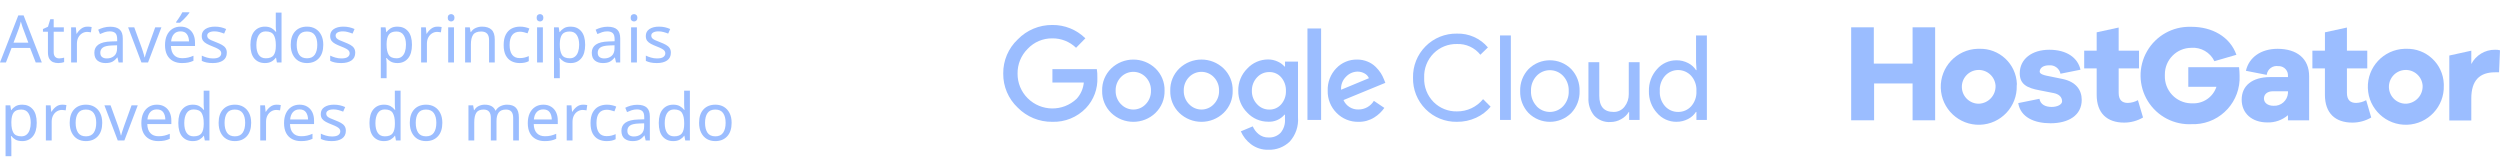
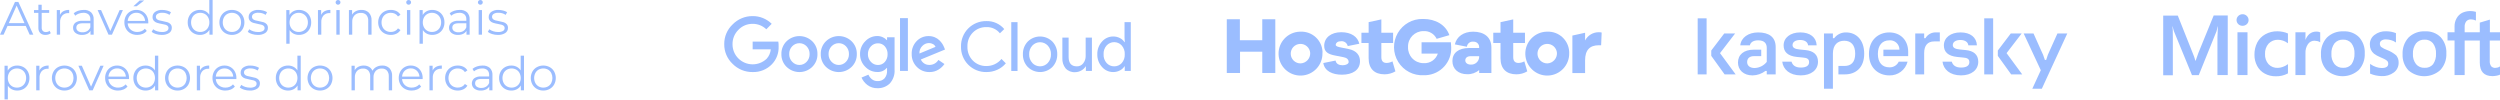
- <svg xmlns="http://www.w3.org/2000/svg" width="800.846" height="50" viewBox="0 0 800.846 50">
-   <g id="provedores" transform="translate(-50 -946)">
-     <g id="hostgator" transform="translate(643 954.589)">
-       <g id="Grupo_8" data-name="Grupo 8" transform="translate(0 -0.004)">
-         <path id="Caminho_23" data-name="Caminho 23" d="M37.179,19.882c.317,1.9,2.026,2.607,3.91,2.607s3.311-.793,3.347-1.761c0-1.48-1.074-2.36-2.695-2.677l-4.474-.881c-4.069-.74-6.394-1.938-6.394-5.46,0-4.562,3.893-7.539,9.459-7.539s9.124,2.536,10,6.394L43.925,11.85a3.417,3.417,0,0,0-3.646-2.695c-1.885,0-2.818.81-2.994,1.761-.123.616.176,1.127,2.167,1.568,1.286.282,5.179,1.057,5.179,1.057,4.157.881,6.094,3.417,6.094,6.693,0,4.932-4.21,7.486-10,7.486-5.161,0-9.6-1.9-10.339-6.464Z" transform="translate(23.132 3.181)" fill="#9bbdff" />
+ <svg xmlns="http://www.w3.org/2000/svg" width="1123.231" height="44.656" viewBox="0 0 1123.231 44.656">
+   <g id="provedores" transform="translate(-50.042 -950.418)">
+     <g id="hostgator" transform="translate(601.227 958.937)">
+       <g id="Grupo_8" data-name="Grupo 8" transform="translate(0 0)">
+         <path id="Caminho_23" data-name="Caminho 23" d="M35.89,16.9c.257,1.542,1.642,2.113,3.169,2.113s2.684-.642,2.712-1.427c0-1.2-.871-1.913-2.184-2.17L35.961,14.7c-3.3-.6-5.181-1.57-5.181-4.425,0-3.7,3.155-6.109,7.665-6.109s7.394,2.055,8.108,5.181l-5.2,1.042A2.769,2.769,0,0,0,38.4,8.21c-1.527,0-2.284.657-2.427,1.427-.1.5.143.914,1.756,1.27,1.042.228,4.2.856,4.2.856,3.369.714,4.939,2.769,4.939,5.424,0,4-3.411,6.066-8.108,6.066-4.182,0-7.779-1.542-8.379-5.239Z" transform="translate(12.985 1.787)" fill="#9bbdff" />
        <g id="Grupo_29443" data-name="Grupo 29443">
-           <path id="Caminho_36179" data-name="Caminho 36179" d="M84.192,12.931a23.127,23.127,0,0,1,.176,2.713A14.866,14.866,0,0,1,70.277,31.18h-1.11A15.606,15.606,0,1,1,68.656,0h.3c6.552,0,12.33,3.118,14.391,8.966L76.3,11.011a7.574,7.574,0,0,0-7.4-4.28,8.508,8.508,0,0,0-8.472,8.543c0,.106,0,.211,0,.335a8.6,8.6,0,0,0,8.3,8.9h.423a7.75,7.75,0,0,0,7.8-5.284H67.934V12.931Z" transform="translate(40.058 0.004)" fill="#9bbdff" />
-           <g id="Grupo_7" data-name="Grupo 7" transform="translate(0 0.165)">
+           <path id="Caminho_36179" data-name="Caminho 36179" d="M78.2,10.479a18.742,18.742,0,0,1,.143,2.2,12.047,12.047,0,0,1-11.419,12.59h-.9A12.647,12.647,0,1,1,65.614,0h.243c5.31,0,9.992,2.527,11.662,7.266l-5.71,1.656a6.138,6.138,0,0,0-6-3.469,6.894,6.894,0,0,0-6.866,6.923c0,.086,0,.171,0,.271a6.966,6.966,0,0,0,6.723,7.208h.343a6.281,6.281,0,0,0,6.323-4.282H65.028v-5.1Z" transform="translate(22.486 0.004)" fill="#9bbdff" />
+           <g id="Grupo_7" data-name="Grupo 7" transform="translate(0 0.134)">
            <g id="Grupo_6" data-name="Grupo 6">
              <g id="Grupo_5" data-name="Grupo 5">
-                 <path id="Caminho_36180" data-name="Caminho 36180" d="M26.9,29.875H19.675v-11.8H7.345v11.8H0V.09H7.257V11.715H19.675V.09H26.9Z" transform="translate(0 -0.09)" fill="#9bbdff" />
-                 <path id="Caminho_36181" data-name="Caminho 36181" d="M40.63,15.787A12.171,12.171,0,1,1,28.106,4h.476a11.7,11.7,0,0,1,12.1,11.255Zm-6.781,0a5.408,5.408,0,1,0-5.284,5.8,5.566,5.566,0,0,0,5.284-5.742h0Z" transform="translate(12.406 2.884)" fill="#9bbdff" />
-                 <path id="Caminho_36182" data-name="Caminho 36182" d="M61.227,28.947a11.925,11.925,0,0,1-6.042,1.638c-5.5,0-8.807-3.03-8.807-8.913V13.217h-4V7.546h4V1.662L53.424.13V7.546h6.517v5.672H53.424v7.821c0,2.307,1.092,3.241,2.942,3.241a7.046,7.046,0,0,0,3.223-.881Z" transform="translate(32.268 -0.06)" fill="#9bbdff" />
-                 <path id="Caminho_36183" data-name="Caminho 36183" d="M92.632,12.807V26.9H85.851V25.26a9.723,9.723,0,0,1-6.605,2.325c-4.932,0-8.226-2.906-8.226-7.31s3.294-7.222,9.195-7.222h5.637v-.388a2.959,2.959,0,0,0-2.8-3.118h-.317a3.206,3.206,0,0,0-3.681,2.695.229.229,0,0,0,0,.106l-6.676-1.3C73.345,6.73,77.22,4,82.5,4,88.7,4,92.632,7.1,92.632,12.807Zm-6.781,5.284V17.6H81.007c-1.761,0-2.853.951-2.853,2.325s1.233,2.325,3.065,2.325a4.386,4.386,0,0,0,4.632-4.069Z" transform="translate(54.075 2.887)" fill="#9bbdff" />
-                 <path id="Caminho_36184" data-name="Caminho 36184" d="M102.727,28.947A11.854,11.854,0,0,1,96.7,30.585c-5.513,0-8.807-3.03-8.807-8.913V13.217H83.88V7.546H87.9V1.662L94.942.13V7.546h6.517v5.672H94.942v7.821c0,2.307,1.092,3.241,2.942,3.241a7.046,7.046,0,0,0,3.223-.881Z" transform="translate(63.867 -0.06)" fill="#9bbdff" />
-                 <path id="Caminho_36185" data-name="Caminho 36185" d="M118.3,15.787A12.171,12.171,0,1,1,105.706,4h.493a11.7,11.7,0,0,1,12.1,11.255Zm-6.781,0a5.408,5.408,0,1,0-5.284,5.8,5.566,5.566,0,0,0,5.284-5.76h0Z" transform="translate(71.544 2.884)" fill="#9bbdff" />
-                 <path id="Caminho_36186" data-name="Caminho 36186" d="M125.02,4.348l-.3,7.046h-1.286c-4.932,0-7.609,2.589-7.609,8.384v7.046H108.78V6.021l7.046-1.55v4.28a8.472,8.472,0,0,1,7.609-4.58,5.284,5.284,0,0,1,1.585.176Z" transform="translate(82.826 3.015)" fill="#9bbdff" />
+                 <path id="Caminho_36180" data-name="Caminho 36180" d="M21.8,24.227H15.944V14.664H5.952v9.564H0V.09H5.881V9.511H15.944V.09H21.8Z" transform="translate(0 -0.09)" fill="#9bbdff" />
+                 <path id="Caminho_36181" data-name="Caminho 36181" d="M36.015,13.551A9.863,9.863,0,1,1,25.866,4h.385a9.478,9.478,0,0,1,9.806,9.121Zm-5.5,0a4.382,4.382,0,1,0-4.282,4.7,4.511,4.511,0,0,0,4.282-4.653h0Z" transform="translate(6.964 1.579)" fill="#9bbdff" />
+                 <path id="Caminho_36182" data-name="Caminho 36182" d="M57.653,23.482a9.664,9.664,0,0,1-4.9,1.327c-4.454,0-7.137-2.455-7.137-7.223V10.736H42.38v-4.6h3.24V1.372L51.33.13V6.139h5.281v4.6H51.33v6.338c0,1.87.885,2.626,2.384,2.626a5.71,5.71,0,0,0,2.612-.714Z" transform="translate(18.113 -0.073)" fill="#9bbdff" />
+                 <path id="Caminho_36183" data-name="Caminho 36183" d="M88.534,11.137V22.556h-5.5V21.229a7.879,7.879,0,0,1-5.353,1.884c-4,0-6.666-2.355-6.666-5.924s2.669-5.852,7.451-5.852h4.568v-.314A2.4,2.4,0,0,0,80.769,8.5h-.257a2.6,2.6,0,0,0-2.983,2.184.185.185,0,0,0,0,.086L72.119,9.71C72.9,6.212,76.044,4,80.327,4,85.351,4,88.534,6.512,88.534,11.137Zm-5.5,4.282v-.4H79.113c-1.427,0-2.312.771-2.312,1.884s1,1.884,2.484,1.884a3.554,3.554,0,0,0,3.754-3.3Z" transform="translate(30.354 1.581)" fill="#9bbdff" />
+                 <path id="Caminho_36184" data-name="Caminho 36184" d="M99.153,23.482a9.606,9.606,0,0,1-4.882,1.327c-4.468,0-7.137-2.455-7.137-7.223V10.736H83.88v-4.6h3.254V1.372L92.844.13V6.139h5.281v4.6H92.844v6.338c0,1.87.885,2.626,2.384,2.626a5.71,5.71,0,0,0,2.612-.714Z" transform="translate(35.851 -0.073)" fill="#9bbdff" />
+                 <path id="Caminho_36185" data-name="Caminho 36185" d="M113.685,13.551A9.863,9.863,0,1,1,103.479,4h.4a9.478,9.478,0,0,1,9.806,9.121Zm-5.5,0a4.382,4.382,0,1,0-4.282,4.7,4.511,4.511,0,0,0,4.282-4.668h0Z" transform="translate(40.16 1.579)" fill="#9bbdff" />
+                 <path id="Caminho_36186" data-name="Caminho 36186" d="M121.941,4.314l-.243,5.71h-1.042c-4,0-6.166,2.1-6.166,6.794v5.71h-5.71V5.67l5.71-1.256V7.882a6.866,6.866,0,0,1,6.166-3.711,4.282,4.282,0,0,1,1.285.143Z" transform="translate(46.493 1.653)" fill="#9bbdff" />
              </g>
            </g>
          </g>
        </g>
      </g>
    </g>
-     <g id="cloud-logo" transform="translate(327.955 950.001)">
-       <path id="Caminho_28" data-name="Caminho 28" d="M59.123,35.021a15.267,15.267,0,0,1-11.061-4.542A14.748,14.748,0,0,1,43.42,19.552,14.764,14.764,0,0,1,48.063,8.626,15.267,15.267,0,0,1,59.123,4,14.815,14.815,0,0,1,69.731,8.274l-2.983,3.033a10.742,10.742,0,0,0-7.625-3.017,10.625,10.625,0,0,0-7.877,3.352,10.943,10.943,0,0,0-3.234,7.96,10.943,10.943,0,0,0,3.234,7.86,11.245,11.245,0,0,0,15.686.184,8.916,8.916,0,0,0,2.3-5.212H59.174v-4.29H73.4a13.608,13.608,0,0,1,.168,2.614,13.407,13.407,0,0,1-3.67,9.888,14.262,14.262,0,0,1-10.776,4.374ZM92.2,32.172a10.256,10.256,0,0,1-14.195,0,9.552,9.552,0,0,1-2.9-7.122,9.569,9.569,0,0,1,2.9-7.122,10.273,10.273,0,0,1,14.195,0,9.569,9.569,0,0,1,2.9,7.122,9.552,9.552,0,0,1-2.916,7.122Zm-11.061-2.8a5.43,5.43,0,0,0,7.927,0,5.966,5.966,0,0,0,1.676-4.324,5.983,5.983,0,0,0-1.676-4.34,5.514,5.514,0,0,0-7.96,0,5.983,5.983,0,0,0-1.676,4.34,5.966,5.966,0,0,0,1.693,4.324Zm32.88,2.8a10.256,10.256,0,0,1-14.194,0,9.552,9.552,0,0,1-2.9-7.122,9.569,9.569,0,0,1,2.9-7.122,10.256,10.256,0,0,1,14.195,0,9.569,9.569,0,0,1,2.9,7.122,9.552,9.552,0,0,1-2.9,7.122Zm-11.061-2.8a5.43,5.43,0,0,0,7.927,0,5.966,5.966,0,0,0,1.676-4.324,5.983,5.983,0,0,0-1.676-4.34,5.514,5.514,0,0,0-7.96,0,5.983,5.983,0,0,0-1.676,4.34,5.966,5.966,0,0,0,1.693,4.324Zm25.406,14.6a8.782,8.782,0,0,1-5.581-1.776,10.273,10.273,0,0,1-3.251-4.123l3.821-1.592a6.436,6.436,0,0,0,1.894,2.5,4.776,4.776,0,0,0,3.134,1.056,5.028,5.028,0,0,0,3.9-1.508,6.117,6.117,0,0,0,1.391-4.357V32.725h-.151a6.385,6.385,0,0,1-5.245,2.262,9.1,9.1,0,0,1-6.7-2.916,9.636,9.636,0,0,1-2.866-7.022,9.737,9.737,0,0,1,2.866-7.072,9.083,9.083,0,0,1,6.7-2.933,7.206,7.206,0,0,1,3.084.687,6.2,6.2,0,0,1,2.179,1.592h.151V15.732h4.156V33.579a10.407,10.407,0,0,1-2.665,7.793,9.385,9.385,0,0,1-6.821,2.6Zm.3-12.871a4.877,4.877,0,0,0,3.787-1.676,6.2,6.2,0,0,0,1.525-4.29,6.335,6.335,0,0,0-1.525-4.374,4.86,4.86,0,0,0-3.787-1.676,5.178,5.178,0,0,0-3.921,1.676,6.117,6.117,0,0,0-1.676,4.34,6,6,0,0,0,1.676,4.29,5.2,5.2,0,0,0,3.922,1.709ZM145.246,5.123V34.417h-4.374V5.123Zm12,29.9a9.519,9.519,0,0,1-7.055-2.866,9.7,9.7,0,0,1-2.832-7.106,9.82,9.82,0,0,1,2.732-7.173,8.983,8.983,0,0,1,6.7-2.8,8.463,8.463,0,0,1,3.352.654,7.893,7.893,0,0,1,2.564,1.676,11.731,11.731,0,0,1,1.676,2.028,11.979,11.979,0,0,1,.989,1.961l.452,1.14-13.407,5.514a5.028,5.028,0,0,0,4.826,3.017,5.715,5.715,0,0,0,4.91-2.765l3.352,2.262a11.044,11.044,0,0,1-3.218,3.05A9.117,9.117,0,0,1,157.245,35.021Zm-5.6-10.273,8.916-3.7a3.083,3.083,0,0,0-1.391-1.525,4.542,4.542,0,0,0-2.3-.587,5.178,5.178,0,0,0-3.6,1.592,5.312,5.312,0,0,0-1.626,4.223Z" transform="translate(0)" fill="#9bbdff" />
-       <path id="Caminho_29" data-name="Caminho 29" d="M135.8,33.907A13.809,13.809,0,0,1,121.752,19.78,13.809,13.809,0,0,1,135.8,5.652a12.5,12.5,0,0,1,9.938,4.424l-2.413,2.346a9.117,9.117,0,0,0-7.508-3.436,10.239,10.239,0,0,0-7.458,2.983,10.457,10.457,0,0,0-3.033,7.809,10.457,10.457,0,0,0,3.033,7.809,10.239,10.239,0,0,0,7.458,2.983,10.658,10.658,0,0,0,8.379-3.922l2.413,2.413a13.172,13.172,0,0,1-4.642,3.536,14.211,14.211,0,0,1-6.167,1.307Z" transform="translate(52.939 1.113)" fill="#9bbdff" />
-       <path id="Caminho_30" data-name="Caminho 30" d="M141.849,33.065H138.38V6h3.469Z" transform="translate(64.18 1.352)" fill="#9bbdff" />
-       <path id="Caminho_31" data-name="Caminho 31" d="M144.913,13.567a9.7,9.7,0,0,1,13.675,0,9.8,9.8,0,0,1,2.681,7.039,9.8,9.8,0,0,1-2.681,7.039,9.7,9.7,0,0,1-13.675,0,9.8,9.8,0,0,1-2.681-7.039,9.8,9.8,0,0,1,2.681-7.039Zm2.581,11.9a5.849,5.849,0,0,0,8.5,0,6.7,6.7,0,0,0,1.793-4.86,6.7,6.7,0,0,0-1.793-4.86,5.849,5.849,0,0,0-8.5,0,6.7,6.7,0,0,0-1.793,4.86,6.7,6.7,0,0,0,1.81,4.843Z" transform="translate(66.78 4.561)" fill="#9bbdff" />
-       <path id="Caminho_32" data-name="Caminho 32" d="M171.675,29.611h-3.352V27.047h-.1a6.452,6.452,0,0,1-2.447,2.313,6.838,6.838,0,0,1-3.435.922,6.519,6.519,0,0,1-5.262-2.112,8.379,8.379,0,0,1-1.793-5.664V11.11h3.469V21.869q0,5.178,4.575,5.178a4.257,4.257,0,0,0,3.519-1.676,6.318,6.318,0,0,0,1.357-4.005V11.11h3.469Z" transform="translate(75.597 4.806)" fill="#9bbdff" />
-       <path id="Caminho_33" data-name="Caminho 33" d="M175.64,33.668a8.145,8.145,0,0,1-6.2-2.832,10.055,10.055,0,0,1-2.6-7.022,10.055,10.055,0,0,1,2.6-7.022,8.145,8.145,0,0,1,6.2-2.832,7.86,7.86,0,0,1,3.787.9,6.419,6.419,0,0,1,2.514,2.262h.151l-.151-2.564V6h3.469V33.065h-3.352V30.5h-.151a6.419,6.419,0,0,1-2.514,2.262,7.86,7.86,0,0,1-3.754.9Zm.57-3.167a5.53,5.53,0,0,0,4.173-1.81,6.787,6.787,0,0,0,1.676-4.877,6.787,6.787,0,0,0-1.676-4.877,5.664,5.664,0,0,0-8.379,0,6.7,6.7,0,0,0-1.676,4.86A6.7,6.7,0,0,0,172,28.658,5.53,5.53,0,0,0,176.21,30.5Z" transform="translate(83.413 1.352)" fill="#9bbdff" />
+     <g id="cloud-logo" transform="translate(375.435 957.652)">
+       <path id="Caminho_28" data-name="Caminho 28" d="M56.145,29.138a12.372,12.372,0,0,1-8.963-3.68A11.951,11.951,0,0,1,43.42,16.6a11.965,11.965,0,0,1,3.762-8.855A12.372,12.372,0,0,1,56.145,4a12.005,12.005,0,0,1,8.6,3.463L62.325,9.922a8.705,8.705,0,0,0-6.179-2.445,8.61,8.61,0,0,0-6.383,2.716,8.868,8.868,0,0,0-2.621,6.451,8.868,8.868,0,0,0,2.621,6.369,9.113,9.113,0,0,0,12.712.149,7.225,7.225,0,0,0,1.861-4.224H56.186V15.462h11.53a11.028,11.028,0,0,1,.136,2.119,10.865,10.865,0,0,1-2.974,8.013,11.557,11.557,0,0,1-8.732,3.545ZM82.954,26.83a8.311,8.311,0,0,1-11.5,0A7.741,7.741,0,0,1,69.1,21.058a7.755,7.755,0,0,1,2.349-5.772,8.325,8.325,0,0,1,11.5,0A7.755,7.755,0,0,1,85.3,21.058,7.741,7.741,0,0,1,82.94,26.83Zm-8.963-2.268a4.4,4.4,0,0,0,6.424,0,4.835,4.835,0,0,0,1.358-3.5,4.848,4.848,0,0,0-1.358-3.517,4.468,4.468,0,0,0-6.451,0,4.848,4.848,0,0,0-1.358,3.517,4.835,4.835,0,0,0,1.372,3.5Zm26.645,2.268a8.311,8.311,0,0,1-11.5,0,7.741,7.741,0,0,1-2.349-5.772,7.755,7.755,0,0,1,2.349-5.772,8.311,8.311,0,0,1,11.5,0,7.755,7.755,0,0,1,2.349,5.772,7.741,7.741,0,0,1-2.349,5.772Zm-8.963-2.268a4.4,4.4,0,0,0,6.424,0,4.835,4.835,0,0,0,1.358-3.5A4.848,4.848,0,0,0,98.1,17.54a4.468,4.468,0,0,0-6.451,0,4.848,4.848,0,0,0-1.358,3.517,4.835,4.835,0,0,0,1.372,3.5ZM112.261,36.39a7.116,7.116,0,0,1-4.522-1.44A8.325,8.325,0,0,1,105.1,31.61l3.1-1.29a5.215,5.215,0,0,0,1.535,2.024,3.871,3.871,0,0,0,2.54.856,4.074,4.074,0,0,0,3.164-1.222,4.957,4.957,0,0,0,1.127-3.531V27.278h-.122a5.174,5.174,0,0,1-4.251,1.833,7.374,7.374,0,0,1-5.432-2.363,7.809,7.809,0,0,1-2.322-5.69,7.89,7.89,0,0,1,2.322-5.731,7.361,7.361,0,0,1,5.432-2.377,5.84,5.84,0,0,1,2.5.557,5.025,5.025,0,0,1,1.766,1.29h.122v-1.29h3.368V27.97a8.434,8.434,0,0,1-2.159,6.315,7.605,7.605,0,0,1-5.527,2.105Zm.244-10.43a3.952,3.952,0,0,0,3.069-1.358,5.025,5.025,0,0,0,1.236-3.477,5.133,5.133,0,0,0-1.236-3.545,3.938,3.938,0,0,0-3.069-1.358,4.2,4.2,0,0,0-3.178,1.358A4.957,4.957,0,0,0,107.97,21.1a4.862,4.862,0,0,0,1.358,3.477,4.21,4.21,0,0,0,3.178,1.385ZM125.937,4.91V28.649h-3.545V4.91Zm9.724,24.228a7.714,7.714,0,0,1-5.717-2.322,7.863,7.863,0,0,1-2.3-5.758,7.958,7.958,0,0,1,2.214-5.813,7.279,7.279,0,0,1,5.432-2.268,6.858,6.858,0,0,1,2.716.53,6.4,6.4,0,0,1,2.078,1.358,9.507,9.507,0,0,1,1.358,1.643,9.71,9.71,0,0,1,.8,1.589l.367.923L131.75,23.489a4.074,4.074,0,0,0,3.911,2.445,4.631,4.631,0,0,0,3.979-2.241l2.716,1.833A8.949,8.949,0,0,1,139.749,28,7.388,7.388,0,0,1,135.661,29.138Zm-4.536-8.325,7.225-3a2.5,2.5,0,0,0-1.127-1.236,3.68,3.68,0,0,0-1.861-.475,4.2,4.2,0,0,0-2.92,1.29A4.305,4.305,0,0,0,131.125,20.813Z" transform="translate(-43.419 -3.999)" fill="#9bbdff" />
+       <path id="Caminho_29" data-name="Caminho 29" d="M133.131,28.549A11.191,11.191,0,0,1,121.751,17.1,11.191,11.191,0,0,1,133.131,5.651a10.131,10.131,0,0,1,8.053,3.585l-1.956,1.9a7.388,7.388,0,0,0-6.084-2.784,8.3,8.3,0,0,0-6.043,2.417,8.474,8.474,0,0,0-2.458,6.329,8.474,8.474,0,0,0,2.458,6.329,8.3,8.3,0,0,0,6.043,2.417,8.637,8.637,0,0,0,6.79-3.178l1.956,1.956a10.674,10.674,0,0,1-3.762,2.866,11.516,11.516,0,0,1-5,1.059Z" transform="translate(-15.372 -3.409)" fill="#9bbdff" />
+       <path id="Caminho_30" data-name="Caminho 30" d="M141.191,27.933H138.38V6h2.811Z" transform="translate(-9.416 -3.283)" fill="#9bbdff" />
+       <path id="Caminho_31" data-name="Caminho 31" d="M144.4,13.032a7.863,7.863,0,0,1,11.082,0,7.945,7.945,0,0,1,2.173,5.7,7.945,7.945,0,0,1-2.173,5.7,7.863,7.863,0,0,1-11.082,0,7.945,7.945,0,0,1-2.173-5.7,7.945,7.945,0,0,1,2.173-5.7Zm2.091,9.642a4.74,4.74,0,0,0,6.885,0,5.432,5.432,0,0,0,1.453-3.938,5.432,5.432,0,0,0-1.453-3.938,4.74,4.74,0,0,0-6.885,0,5.432,5.432,0,0,0-1.453,3.938,5.432,5.432,0,0,0,1.467,3.925Z" transform="translate(-8.038 -1.583)" fill="#9bbdff" />
+       <path id="Caminho_32" data-name="Caminho 32" d="M168.565,26.1h-2.716V24.025h-.081a5.229,5.229,0,0,1-1.983,1.874,5.541,5.541,0,0,1-2.784.747,5.283,5.283,0,0,1-4.264-1.711,6.79,6.79,0,0,1-1.453-4.59V11.11h2.811v8.719q0,4.2,3.708,4.2a3.449,3.449,0,0,0,2.852-1.358,5.12,5.12,0,0,0,1.1-3.246V11.11h2.811Z" transform="translate(-3.367 -1.453)" fill="#9bbdff" />
+       <path id="Caminho_33" data-name="Caminho 33" d="M173.971,28.422a6.6,6.6,0,0,1-5.025-2.3,8.148,8.148,0,0,1-2.1-5.69,8.148,8.148,0,0,1,2.1-5.69,6.6,6.6,0,0,1,5.025-2.3,6.369,6.369,0,0,1,3.069.733,5.2,5.2,0,0,1,2.037,1.833h.122l-.122-2.078V6h2.811V27.933h-2.716V25.855h-.122a5.2,5.2,0,0,1-2.037,1.833,6.369,6.369,0,0,1-3.042.733Zm.462-2.567a4.482,4.482,0,0,0,3.382-1.467,5.5,5.5,0,0,0,1.358-3.952,5.5,5.5,0,0,0-1.358-3.952,4.59,4.59,0,0,0-6.79,0,5.432,5.432,0,0,0-1.358,3.938,5.432,5.432,0,0,0,1.358,3.938A4.482,4.482,0,0,0,174.432,25.855Z" transform="translate(0.774 -3.283)" fill="#9bbdff" />
    </g>
-     <text id="Através_dos_principais_provedores_do_mercado" data-name="Através dos principais provedores do mercado" transform="translate(50 966)" fill="#9bbdff" font-size="21" font-family="Montserrat-Regular, Montserrat">
-       <tspan x="0" y="0">Através dos principais</tspan>
-       <tspan x="0" y="25">provedores do mercado</tspan>
-     </text>
+     <path id="kaspersky-logo" d="M76.815,23.91c0,6.295-3.84,9.271-8.647,9.271H65.23V29.4h2.709c2.9,0,4.832-1.564,4.832-5.493,0-3.891-1.828-5.837-4.918-5.837-2.976,0-5.1,1.832-5.1,5.761V39.628H58.744V14.791H62.75v2.137h.572a6.5,6.5,0,0,1,5.37-2.595C73.118,14.333,76.815,17.538,76.815,23.91ZM50.488,22.269,47.817,22c-2.1-.191-3.2-.763-3.2-1.984,0-1.45,1.412-2.289,3.434-2.289,2.1,0,3.434.992,3.548,2.4h3.853c-.153-3.586-2.938-5.8-7.363-5.8-4.464,0-7.478,2.365-7.478,5.837,0,2.9,1.831,4.769,5.99,5.189l2.709.267c1.641.153,2.747.5,2.747,2.06,0,1.412-1.03,2.442-3.739,2.442-2.494,0-3.723-1.132-4.155-2.649H39.99c.415,3.468,3.329,6.159,8.323,6.159,4.693,0,7.745-2.48,7.745-6.142C56.058,24.253,53.921,22.612,50.488,22.269Zm41.842,5.21a4.432,4.432,0,0,1-4.261,2.535c-2.938,0-5.112-1.908-5.112-6.028,0-3.93,2.022-6.1,5.15-6.1a4.184,4.184,0,0,1,4.54,4.2H85.436v2.9h11.14V23.07c0-5.3-3.51-8.737-8.508-8.737-4.654,0-9.118,3.167-9.118,9.652s4.464,9.652,9.118,9.652a8.213,8.213,0,0,0,8.236-6.159ZM29.18,14.333c-4.387,0-7.668,2.289-8.05,5.8h4.311c.305-1.3,1.488-2.251,3.739-2.251,2.9,0,3.853,1.526,3.853,3.4v6.295a7.249,7.249,0,0,1-5.456,2.747c-1.984,0-3.357-.954-3.357-2.67,0-1.641,1.068-2.671,3.128-2.671h3.2v-2.9H27.234c-4.578,0-7.134,2.289-7.134,5.8,0,3.281,2.48,5.761,6.562,5.761a9.83,9.83,0,0,0,5.8-2.022h.572V33.18h4.006V20.9C37.039,16.355,33.949,14.333,29.18,14.333ZM2,33.18H6.006V8H2ZM18.825,14.791H13.941L8.1,22.46v2.4l5.99,8.317h4.96l-7.02-9.538Zm144.814,0-3.281,7.287a25.875,25.875,0,0,0-1.793,4.617h-.573a26.265,26.265,0,0,0-1.831-4.578l-3.281-7.325h-4.426l7.707,16.52-3.815,8.317h4.273l11.445-24.837Zm-16.07,0h-4.883l-5.837,7.669v2.4l5.99,8.317h4.96l-7.02-9.538Zm-25.081,7.478L119.817,22c-2.1-.191-3.2-.763-3.2-1.984,0-1.45,1.412-2.289,3.434-2.289,2.1,0,3.434.992,3.548,2.4h3.853c-.153-3.586-2.938-5.8-7.363-5.8-4.464,0-7.478,2.365-7.478,5.837,0,2.9,1.831,4.769,5.99,5.189l2.709.267c1.64.153,2.747.5,2.747,2.06,0,1.412-1.03,2.442-3.739,2.442-2.494,0-3.723-1.132-4.155-2.649h-4.169c.415,3.468,3.329,6.159,8.323,6.159,4.693,0,7.745-2.48,7.745-6.142C128.058,24.253,125.921,22.612,122.487,22.269Zm8.256,10.911h4.006V8h-4.006ZM104.328,16.928h-.572V14.791H99.75V33.18h4.006V23.566c0-3.281,1.516-5.189,4.5-5.189h2.536V14.333h-1.468A5.234,5.234,0,0,0,104.328,16.928Z" transform="translate(810.799 950.653)" fill="#9bbdff" />
+     <path id="Caminho_66" data-name="Caminho 66" d="M183.416,38.9l-1.249,3.538h-.1a25.116,25.116,0,0,0-1.214-3.468l-6.694-16.821H167.6v26.81h4.335V32.413c0-1.04,0-2.22-.035-3.676-.035-.728-.1-1.283-.139-1.7h.1a16.2,16.2,0,0,0,.624,2.289l8.046,19.561h3.052l7.977-19.735a21.006,21.006,0,0,0,.52-2.116h.1c-.1,1.977-.173,3.746-.208,4.821V48.852H196.6V22.077h-6.312Zm17.55-9.26h4.509V48.852h-4.509Zm2.289-8.116a2.7,2.7,0,0,0-1.908.763,2.557,2.557,0,0,0,0,3.711,2.673,2.673,0,0,0,1.908.728A2.766,2.766,0,0,0,205.162,26a2.44,2.44,0,0,0,.8-1.838,2.571,2.571,0,0,0-.8-1.873,2.53,2.53,0,0,0-1.908-.763m18.209,7.942a12.576,12.576,0,0,0-2.532-.277,10.881,10.881,0,0,0-5.48,1.353,9.058,9.058,0,0,0-3.607,3.711A11.8,11.8,0,0,0,208.6,39.8a10.294,10.294,0,0,0,1.214,4.96,8.314,8.314,0,0,0,3.4,3.434,10.006,10.006,0,0,0,4.96,1.214,10.9,10.9,0,0,0,5.445-1.283l.035-.035V43.927l-.173.139a7.751,7.751,0,0,1-2.185,1.145,6.684,6.684,0,0,1-2.15.416,5.32,5.32,0,0,1-4.231-1.665,6.4,6.4,0,0,1-1.561-4.544,6.556,6.556,0,0,1,1.6-4.682A5.567,5.567,0,0,1,219.174,33a7.381,7.381,0,0,1,4.3,1.457l.173.139v-4.4l-.035-.035a10.458,10.458,0,0,0-2.15-.694m14.879-.139A4.758,4.758,0,0,0,233.29,30.4a6.471,6.471,0,0,0-1.734,2.6h-.035V29.638h-4.509V48.852h4.509V39.037a6.618,6.618,0,0,1,1.11-4.058,3.476,3.476,0,0,1,2.913-1.561,11.124,11.124,0,0,1,1.353.173,3.558,3.558,0,0,1,1.075.451l.173.139V29.673l-.1-.035a3.427,3.427,0,0,0-1.7-.312m12.278-.1A9.943,9.943,0,0,0,241.163,32a10.331,10.331,0,0,0-2.671,7.561,9.887,9.887,0,0,0,2.636,7.179,10.83,10.83,0,0,0,14.359-.173,10.3,10.3,0,0,0,2.671-7.457,10.036,10.036,0,0,0-2.532-7.249,9.128,9.128,0,0,0-7.006-2.636M252.227,44a4.546,4.546,0,0,1-3.78,1.6,4.737,4.737,0,0,1-3.885-1.665,6.851,6.851,0,0,1-1.387-4.613,7.282,7.282,0,0,1,1.387-4.717,4.769,4.769,0,0,1,3.85-1.665,4.612,4.612,0,0,1,3.746,1.6,7.113,7.113,0,0,1,1.387,4.682A8.024,8.024,0,0,1,252.227,44m15.989-6.382a10.8,10.8,0,0,1-2.74-1.422,1.969,1.969,0,0,1-.52-1.457,1.611,1.611,0,0,1,.728-1.387,3.342,3.342,0,0,1,1.977-.52,8.978,8.978,0,0,1,2.324.347,5.981,5.981,0,0,1,2.012.936l.173.139V30.019l-.1-.035a12.514,12.514,0,0,0-2.046-.59,13.9,13.9,0,0,0-2.22-.208,8.036,8.036,0,0,0-5.306,1.665,5.127,5.127,0,0,0-2.046,4.231,5.506,5.506,0,0,0,.451,2.358,5.257,5.257,0,0,0,1.387,1.8,12.087,12.087,0,0,0,2.775,1.561c1.041.451,1.838.8,2.324,1.075a4.707,4.707,0,0,1,1.04.832,1.972,1.972,0,0,1,.277,1.075c0,1.283-.971,1.908-2.948,1.908a7.784,7.784,0,0,1-2.5-.451,9.649,9.649,0,0,1-2.532-1.283l-.173-.139v4.4l.1.035a13.453,13.453,0,0,0,2.428.763,15.486,15.486,0,0,0,2.6.312,8.446,8.446,0,0,0,5.584-1.665,5.311,5.311,0,0,0,2.116-4.37,4.863,4.863,0,0,0-1.11-3.295,14.063,14.063,0,0,0-4.058-2.393m17.064-8.393A9.943,9.943,0,0,0,277.823,32a10.477,10.477,0,0,0-2.671,7.561,9.887,9.887,0,0,0,2.636,7.179,10.83,10.83,0,0,0,14.359-.173,10.3,10.3,0,0,0,2.671-7.457,10.036,10.036,0,0,0-2.532-7.249,9.128,9.128,0,0,0-7.006-2.636M288.852,44a4.546,4.546,0,0,1-3.78,1.6,4.692,4.692,0,0,1-3.885-1.665,6.851,6.851,0,0,1-1.387-4.613,7.282,7.282,0,0,1,1.387-4.717,4.77,4.77,0,0,1,3.85-1.665,4.659,4.659,0,0,1,3.746,1.6,7.114,7.114,0,0,1,1.387,4.682A7.567,7.567,0,0,1,288.852,44m30.07-10.648V29.638h-4.543V23.95l-.139.035-4.3,1.283-.1.035v4.335h-6.8V27.21a3.8,3.8,0,0,1,.763-2.532,2.693,2.693,0,0,1,2.116-.832,5.06,5.06,0,0,1,2.012.451l.173.1V20.482l-.1-.035a8.673,8.673,0,0,0-6.139.486,6.016,6.016,0,0,0-2.462,2.463,7.1,7.1,0,0,0-.9,3.572v2.671h-3.156v3.676h3.156V48.852h4.543v-15.5h6.8v9.885c0,4.058,1.908,6.1,5.723,6.1a11.885,11.885,0,0,0,1.908-.208,6.241,6.241,0,0,0,1.422-.451l.035-.035V44.933l-.173.139a2.931,2.931,0,0,1-.936.416,3.175,3.175,0,0,1-.9.139,2.4,2.4,0,0,1-1.977-.728,3.756,3.756,0,0,1-.624-2.463V33.349h4.613Z" transform="translate(854.35 935.284)" fill="#9bbdff" />
+     <path id="Caminho_67" data-name="Caminho 67" d="M11.613-3.927H3.423L1.659,0H.042l6.72-14.7H8.3L15.015,0H13.377Zm-.567-1.26-3.528-7.9L3.99-5.187Zm11.8,4.515a2.823,2.823,0,0,1-1.039.578,4.187,4.187,0,0,1-1.292.2,3.239,3.239,0,0,1-2.394-.84,3.209,3.209,0,0,1-.84-2.373V-9.786H15.309v-1.26h1.974v-2.415h1.491v2.415h3.36v1.26h-3.36v6.594a2.087,2.087,0,0,0,.493,1.5,1.873,1.873,0,0,0,1.417.515,2.743,2.743,0,0,0,.892-.147,2.219,2.219,0,0,0,.746-.42Zm4.137-8.211a3.613,3.613,0,0,1,1.565-1.68,5.316,5.316,0,0,1,2.573-.567v1.449L30.765-9.7a3.528,3.528,0,0,0-2.73,1.071,4.267,4.267,0,0,0-.987,3V0H25.557V-11.046h1.428ZM37.653-11.13a4.676,4.676,0,0,1,3.318,1.082,4.179,4.179,0,0,1,1.155,3.2V0H40.7V-1.722a3.419,3.419,0,0,1-1.48,1.344A5.182,5.182,0,0,1,36.9.105a4.544,4.544,0,0,1-2.94-.882,2.848,2.848,0,0,1-1.092-2.331,2.824,2.824,0,0,1,1.018-2.268,4.984,4.984,0,0,1,3.245-.861h3.507v-.672a2.831,2.831,0,0,0-.8-2.174,3.3,3.3,0,0,0-2.331-.745,5.926,5.926,0,0,0-2.016.346,5.08,5.08,0,0,0-1.659.956l-.672-1.113a5.959,5.959,0,0,1,2.016-1.1A7.849,7.849,0,0,1,37.653-11.13ZM37.128-1.071a3.929,3.929,0,0,0,2.163-.577,3.448,3.448,0,0,0,1.344-1.669V-5.124H37.17q-2.835,0-2.835,1.974a1.806,1.806,0,0,0,.735,1.523A3.346,3.346,0,0,0,37.128-1.071Zm18.123-9.975L50.337,0H48.8L43.911-11.046h1.554L49.6-1.638l4.179-9.408Zm11.4,5.985h-9.24a3.948,3.948,0,0,0,1.323,2.783,4.392,4.392,0,0,0,3.024,1.061,4.765,4.765,0,0,0,1.89-.368,4.129,4.129,0,0,0,1.491-1.081l.84.966A4.73,4.73,0,0,1,64.145-.357a6.215,6.215,0,0,1-2.425.462A6.133,6.133,0,0,1,58.706-.62a5.223,5.223,0,0,1-2.048-2.005,5.718,5.718,0,0,1-.735-2.9,5.92,5.92,0,0,1,.7-2.9,5.094,5.094,0,0,1,1.932-1.995,5.394,5.394,0,0,1,2.761-.714,5.338,5.338,0,0,1,2.751.714,5.061,5.061,0,0,1,1.911,1.984,5.975,5.975,0,0,1,.693,2.909ZM61.32-9.849a3.756,3.756,0,0,0-2.677,1.018,4,4,0,0,0-1.229,2.657h7.833a4,4,0,0,0-1.229-2.657A3.783,3.783,0,0,0,61.32-9.849Zm1.512-5.523h2l-3.4,2.6h-1.47ZM72.681.105a8.481,8.481,0,0,1-2.573-.389,5.533,5.533,0,0,1-1.922-.976l.672-1.176a5.658,5.658,0,0,0,1.743.893,6.924,6.924,0,0,0,2.184.346,4.171,4.171,0,0,0,2.237-.473A1.5,1.5,0,0,0,75.747-3a1.2,1.2,0,0,0-.4-.955,2.65,2.65,0,0,0-1.008-.525,14.378,14.378,0,0,0-1.617-.346,18.538,18.538,0,0,1-2.163-.515,3.178,3.178,0,0,1-1.4-.893,2.483,2.483,0,0,1-.577-1.743,2.732,2.732,0,0,1,1.155-2.268,5.186,5.186,0,0,1,3.213-.882,8.34,8.34,0,0,1,2.142.284,5.894,5.894,0,0,1,1.764.745l-.651,1.2a5.575,5.575,0,0,0-3.255-.945,3.775,3.775,0,0,0-2.153.5,1.544,1.544,0,0,0-.725,1.323,1.306,1.306,0,0,0,.41,1.008,2.519,2.519,0,0,0,1.019.557,16.435,16.435,0,0,0,1.68.367,19.326,19.326,0,0,1,2.121.5,3.116,3.116,0,0,1,1.365.861,2.369,2.369,0,0,1,.567,1.68,2.672,2.672,0,0,1-1.207,2.3A5.74,5.74,0,0,1,72.681.105Zm22.89-15.687V0H94.143V-2.184a4.547,4.547,0,0,1-1.775,1.7A5.2,5.2,0,0,1,89.88.105a5.607,5.607,0,0,1-2.814-.714,5.1,5.1,0,0,1-1.974-2,5.893,5.893,0,0,1-.714-2.919,5.893,5.893,0,0,1,.714-2.919,5.031,5.031,0,0,1,1.974-1.984,5.673,5.673,0,0,1,2.814-.7,5.223,5.223,0,0,1,2.425.557A4.6,4.6,0,0,1,94.08-8.946v-6.636ZM90.006-1.218a4.127,4.127,0,0,0,2.09-.536,3.8,3.8,0,0,0,1.47-1.522A4.636,4.636,0,0,0,94.1-5.523a4.636,4.636,0,0,0-.535-2.247A3.8,3.8,0,0,0,92.1-9.293a4.127,4.127,0,0,0-2.09-.535,4.168,4.168,0,0,0-2.111.535,3.8,3.8,0,0,0-1.47,1.523,4.636,4.636,0,0,0-.535,2.247,4.636,4.636,0,0,0,.535,2.247A3.8,3.8,0,0,0,87.9-1.754,4.168,4.168,0,0,0,90.006-1.218ZM104.244.105a5.741,5.741,0,0,1-2.877-.725,5.284,5.284,0,0,1-2.016-2.005,5.718,5.718,0,0,1-.735-2.9,5.718,5.718,0,0,1,.735-2.9,5.209,5.209,0,0,1,2.016-1.995,5.808,5.808,0,0,1,2.877-.714,5.808,5.808,0,0,1,2.877.714,5.136,5.136,0,0,1,2.006,1.995,5.783,5.783,0,0,1,.725,2.9,5.783,5.783,0,0,1-.725,2.9A5.209,5.209,0,0,1,107.121-.62,5.741,5.741,0,0,1,104.244.105Zm0-1.323a4.168,4.168,0,0,0,2.11-.536,3.733,3.733,0,0,0,1.46-1.522,4.711,4.711,0,0,0,.525-2.247,4.711,4.711,0,0,0-.525-2.247,3.733,3.733,0,0,0-1.46-1.523,4.168,4.168,0,0,0-2.11-.535,4.168,4.168,0,0,0-2.111.535,3.8,3.8,0,0,0-1.47,1.523,4.636,4.636,0,0,0-.535,2.247,4.636,4.636,0,0,0,.535,2.247,3.8,3.8,0,0,0,1.47,1.522A4.168,4.168,0,0,0,104.244-1.218ZM115.857.105a8.481,8.481,0,0,1-2.573-.389,5.533,5.533,0,0,1-1.922-.976l.672-1.176a5.658,5.658,0,0,0,1.743.893,6.924,6.924,0,0,0,2.184.346A4.171,4.171,0,0,0,118.2-1.67,1.5,1.5,0,0,0,118.923-3a1.2,1.2,0,0,0-.4-.955,2.65,2.65,0,0,0-1.008-.525A14.378,14.378,0,0,0,115.9-4.83a18.538,18.538,0,0,1-2.163-.515,3.178,3.178,0,0,1-1.4-.893,2.483,2.483,0,0,1-.577-1.743,2.732,2.732,0,0,1,1.155-2.268,5.186,5.186,0,0,1,3.213-.882,8.34,8.34,0,0,1,2.142.284,5.894,5.894,0,0,1,1.764.745l-.651,1.2a5.575,5.575,0,0,0-3.255-.945,3.775,3.775,0,0,0-2.153.5,1.544,1.544,0,0,0-.725,1.323,1.306,1.306,0,0,0,.41,1.008,2.519,2.519,0,0,0,1.019.557,16.435,16.435,0,0,0,1.68.367,19.326,19.326,0,0,1,2.121.5,3.116,3.116,0,0,1,1.365.861,2.369,2.369,0,0,1,.567,1.68,2.672,2.672,0,0,1-1.207,2.3A5.74,5.74,0,0,1,115.857.105Zm18.5-11.235a5.673,5.673,0,0,1,2.814.7,5.031,5.031,0,0,1,1.974,1.984,5.893,5.893,0,0,1,.714,2.919,5.937,5.937,0,0,1-.714,2.94A5.051,5.051,0,0,1,137.182-.6a5.656,5.656,0,0,1-2.825.7,5.223,5.223,0,0,1-2.425-.557,4.6,4.6,0,0,1-1.775-1.628V4.074h-1.491v-15.12h1.428v2.184a4.593,4.593,0,0,1,1.775-1.68A5.2,5.2,0,0,1,134.358-11.13Zm-.1,9.912a4.185,4.185,0,0,0,2.1-.536,3.783,3.783,0,0,0,1.48-1.522,4.636,4.636,0,0,0,.535-2.247,4.575,4.575,0,0,0-.535-2.236,3.872,3.872,0,0,0-1.48-1.523,4.122,4.122,0,0,0-2.1-.546,4.105,4.105,0,0,0-2.111.546,3.894,3.894,0,0,0-1.47,1.523,4.575,4.575,0,0,0-.535,2.236,4.636,4.636,0,0,0,.535,2.247,3.8,3.8,0,0,0,1.47,1.522A4.168,4.168,0,0,0,134.253-1.218Zm10.08-7.665a3.613,3.613,0,0,1,1.564-1.68,5.316,5.316,0,0,1,2.572-.567v1.449l-.357-.021a3.528,3.528,0,0,0-2.73,1.071,4.267,4.267,0,0,0-.987,3V0H142.9V-11.046h1.428Zm6.825-2.163h1.491V0h-1.491Zm.756-2.415a1.056,1.056,0,0,1-.777-.315,1.031,1.031,0,0,1-.315-.756,1.007,1.007,0,0,1,.315-.735,1.056,1.056,0,0,1,.777-.315,1.075,1.075,0,0,1,.777.3.973.973,0,0,1,.315.724,1.056,1.056,0,0,1-.315.777A1.056,1.056,0,0,1,151.914-13.461Zm10.521,2.331a4.513,4.513,0,0,1,3.307,1.208,4.716,4.716,0,0,1,1.229,3.518V0H165.48V-6.258a3.661,3.661,0,0,0-.861-2.625,3.234,3.234,0,0,0-2.457-.9,3.774,3.774,0,0,0-2.825,1.061A4.005,4.005,0,0,0,158.3-5.8V0h-1.491V-11.046h1.428v2.037a4.148,4.148,0,0,1,1.69-1.564A5.411,5.411,0,0,1,162.435-11.13ZM175.644.105a5.953,5.953,0,0,1-2.93-.714,5.169,5.169,0,0,1-2.026-2.006,5.775,5.775,0,0,1-.735-2.909,5.718,5.718,0,0,1,.735-2.9,5.189,5.189,0,0,1,2.026-1.995,5.953,5.953,0,0,1,2.93-.714,5.672,5.672,0,0,1,2.551.557,4.237,4.237,0,0,1,1.775,1.627l-1.113.756a3.482,3.482,0,0,0-1.386-1.228,4.113,4.113,0,0,0-1.827-.41,4.326,4.326,0,0,0-2.152.535A3.763,3.763,0,0,0,172-7.77a4.636,4.636,0,0,0-.536,2.247A4.619,4.619,0,0,0,172-3.266a3.78,3.78,0,0,0,1.491,1.512,4.326,4.326,0,0,0,2.152.536,4.2,4.2,0,0,0,1.827-.4,3.4,3.4,0,0,0,1.386-1.218l1.113.756a4.223,4.223,0,0,1-1.785,1.628A5.691,5.691,0,0,1,175.644.105Zm7.245-11.151h1.491V0h-1.491Zm.756-2.415a1.056,1.056,0,0,1-.777-.315,1.031,1.031,0,0,1-.315-.756,1.007,1.007,0,0,1,.315-.735,1.056,1.056,0,0,1,.777-.315,1.075,1.075,0,0,1,.777.3.973.973,0,0,1,.315.724,1.056,1.056,0,0,1-.315.777A1.056,1.056,0,0,1,183.645-13.461Zm10.584,2.331a5.673,5.673,0,0,1,2.814.7,5.031,5.031,0,0,1,1.974,1.984,5.893,5.893,0,0,1,.714,2.919,5.937,5.937,0,0,1-.714,2.94A5.051,5.051,0,0,1,197.053-.6a5.656,5.656,0,0,1-2.824.7A5.223,5.223,0,0,1,191.8-.452a4.6,4.6,0,0,1-1.774-1.628V4.074h-1.491v-15.12h1.428v2.184a4.593,4.593,0,0,1,1.774-1.68A5.2,5.2,0,0,1,194.229-11.13Zm-.105,9.912a4.185,4.185,0,0,0,2.1-.536,3.782,3.782,0,0,0,1.48-1.522,4.636,4.636,0,0,0,.536-2.247A4.575,4.575,0,0,0,197.7-7.76a3.872,3.872,0,0,0-1.48-1.523,4.122,4.122,0,0,0-2.1-.546,4.105,4.105,0,0,0-2.11.546,3.894,3.894,0,0,0-1.47,1.523,4.575,4.575,0,0,0-.536,2.236,4.636,4.636,0,0,0,.536,2.247,3.8,3.8,0,0,0,1.47,1.522A4.168,4.168,0,0,0,194.124-1.218Zm12.453-9.912a4.676,4.676,0,0,1,3.318,1.082,4.179,4.179,0,0,1,1.155,3.2V0h-1.428V-1.722a3.419,3.419,0,0,1-1.48,1.344,5.182,5.182,0,0,1-2.321.483,4.544,4.544,0,0,1-2.94-.882,2.848,2.848,0,0,1-1.092-2.331,2.824,2.824,0,0,1,1.018-2.268,4.984,4.984,0,0,1,3.245-.861h3.507v-.672a2.831,2.831,0,0,0-.8-2.174,3.3,3.3,0,0,0-2.331-.745,5.926,5.926,0,0,0-2.016.346,5.08,5.08,0,0,0-1.659.956l-.672-1.113a5.959,5.959,0,0,1,2.016-1.1A7.849,7.849,0,0,1,206.577-11.13Zm-.525,10.059a3.929,3.929,0,0,0,2.163-.577,3.448,3.448,0,0,0,1.344-1.669V-5.124h-3.465q-2.835,0-2.835,1.974a1.806,1.806,0,0,0,.735,1.523A3.346,3.346,0,0,0,206.052-1.071Zm9.051-9.975h1.491V0H215.1Zm.756-2.415a1.056,1.056,0,0,1-.777-.315,1.031,1.031,0,0,1-.315-.756,1.007,1.007,0,0,1,.315-.735,1.056,1.056,0,0,1,.777-.315,1.075,1.075,0,0,1,.777.3.973.973,0,0,1,.315.724,1.056,1.056,0,0,1-.315.777A1.056,1.056,0,0,1,215.859-13.461ZM223.713.105a8.481,8.481,0,0,1-2.572-.389,5.533,5.533,0,0,1-1.921-.976l.672-1.176a5.658,5.658,0,0,0,1.743.893,6.924,6.924,0,0,0,2.184.346,4.171,4.171,0,0,0,2.236-.473A1.5,1.5,0,0,0,226.779-3a1.2,1.2,0,0,0-.4-.955,2.65,2.65,0,0,0-1.008-.525,14.379,14.379,0,0,0-1.617-.346,18.539,18.539,0,0,1-2.163-.515,3.178,3.178,0,0,1-1.4-.893,2.483,2.483,0,0,1-.577-1.743,2.732,2.732,0,0,1,1.155-2.268,5.186,5.186,0,0,1,3.213-.882,8.34,8.34,0,0,1,2.142.284,5.893,5.893,0,0,1,1.764.745l-.651,1.2a5.575,5.575,0,0,0-3.255-.945,3.775,3.775,0,0,0-2.152.5,1.544,1.544,0,0,0-.725,1.323,1.306,1.306,0,0,0,.41,1.008,2.519,2.519,0,0,0,1.018.557,16.435,16.435,0,0,0,1.68.367,19.325,19.325,0,0,1,2.121.5,3.116,3.116,0,0,1,1.365.861,2.369,2.369,0,0,1,.567,1.68,2.672,2.672,0,0,1-1.208,2.3A5.74,5.74,0,0,1,223.713.105ZM7.77,13.87a5.673,5.673,0,0,1,2.814.7,5.031,5.031,0,0,1,1.974,1.984,5.893,5.893,0,0,1,.714,2.919,5.937,5.937,0,0,1-.714,2.94A5.051,5.051,0,0,1,10.595,24.4a5.656,5.656,0,0,1-2.825.7,5.223,5.223,0,0,1-2.425-.556A4.6,4.6,0,0,1,3.57,22.921v6.153H2.079V13.954H3.507v2.184a4.593,4.593,0,0,1,1.775-1.68A5.2,5.2,0,0,1,7.77,13.87Zm-.105,9.912a4.185,4.185,0,0,0,2.1-.535,3.782,3.782,0,0,0,1.481-1.523,4.636,4.636,0,0,0,.536-2.247,4.575,4.575,0,0,0-.536-2.236,3.872,3.872,0,0,0-1.481-1.523,4.122,4.122,0,0,0-2.1-.546,4.105,4.105,0,0,0-2.11.546,3.894,3.894,0,0,0-1.47,1.523,4.575,4.575,0,0,0-.536,2.236,4.636,4.636,0,0,0,.536,2.247,3.8,3.8,0,0,0,1.47,1.523A4.168,4.168,0,0,0,7.665,23.782Zm10.08-7.665a3.613,3.613,0,0,1,1.564-1.68,5.316,5.316,0,0,1,2.573-.567v1.449l-.357-.021a3.528,3.528,0,0,0-2.73,1.071,4.267,4.267,0,0,0-.987,3V25H16.317V13.954h1.428ZM28.98,25.1a5.741,5.741,0,0,1-2.877-.724,5.284,5.284,0,0,1-2.016-2.006,6.081,6.081,0,0,1,0-5.8A5.209,5.209,0,0,1,26.1,14.584a6.153,6.153,0,0,1,5.754,0,5.136,5.136,0,0,1,2.005,1.995,6.158,6.158,0,0,1,0,5.8,5.209,5.209,0,0,1-2.005,2.006A5.741,5.741,0,0,1,28.98,25.1Zm0-1.323a4.168,4.168,0,0,0,2.111-.535,3.733,3.733,0,0,0,1.459-1.523,5.071,5.071,0,0,0,0-4.494,3.733,3.733,0,0,0-1.459-1.523,4.427,4.427,0,0,0-4.221,0A3.8,3.8,0,0,0,25.4,17.23a4.982,4.982,0,0,0,0,4.494,3.8,3.8,0,0,0,1.47,1.523A4.168,4.168,0,0,0,28.98,23.782ZM46.6,13.954,41.685,25H40.152L35.259,13.954h1.554l4.137,9.408,4.179-9.408ZM58,19.939h-9.24a3.948,3.948,0,0,0,1.323,2.783,4.392,4.392,0,0,0,3.024,1.06A4.765,4.765,0,0,0,55,23.414a4.129,4.129,0,0,0,1.491-1.081l.84.966a4.73,4.73,0,0,1-1.838,1.344,6.215,6.215,0,0,1-2.425.462,6.133,6.133,0,0,1-3.014-.724,5.223,5.223,0,0,1-2.048-2.006,5.718,5.718,0,0,1-.735-2.9,5.92,5.92,0,0,1,.7-2.9,5.094,5.094,0,0,1,1.932-1.995,5.394,5.394,0,0,1,2.761-.714,5.338,5.338,0,0,1,2.751.714,5.062,5.062,0,0,1,1.911,1.985,5.975,5.975,0,0,1,.693,2.908Zm-5.334-4.788a3.756,3.756,0,0,0-2.677,1.018,4,4,0,0,0-1.229,2.657H56.6a4,4,0,0,0-1.229-2.657A3.783,3.783,0,0,0,52.668,15.151Zm18.48-5.733V25H69.72V22.816a4.547,4.547,0,0,1-1.775,1.7,5.2,5.2,0,0,1-2.488.588,5.607,5.607,0,0,1-2.814-.714,5.1,5.1,0,0,1-1.974-2,5.893,5.893,0,0,1-.714-2.919,5.893,5.893,0,0,1,.714-2.919,5.031,5.031,0,0,1,1.974-1.984,5.673,5.673,0,0,1,2.814-.7,5.223,5.223,0,0,1,2.425.557,4.6,4.6,0,0,1,1.774,1.627V9.418ZM65.583,23.782a4.127,4.127,0,0,0,2.09-.535,3.8,3.8,0,0,0,1.47-1.523,4.982,4.982,0,0,0,0-4.494,3.8,3.8,0,0,0-1.47-1.523,4.385,4.385,0,0,0-4.2,0A3.8,3.8,0,0,0,62,17.23a4.982,4.982,0,0,0,0,4.494,3.8,3.8,0,0,0,1.47,1.523A4.168,4.168,0,0,0,65.583,23.782ZM79.821,25.1a5.741,5.741,0,0,1-2.877-.724,5.284,5.284,0,0,1-2.016-2.006,6.081,6.081,0,0,1,0-5.8,5.209,5.209,0,0,1,2.016-1.995,6.153,6.153,0,0,1,5.754,0A5.136,5.136,0,0,1,84.7,16.579a6.158,6.158,0,0,1,0,5.8A5.209,5.209,0,0,1,82.7,24.381,5.741,5.741,0,0,1,79.821,25.1Zm0-1.323a4.168,4.168,0,0,0,2.11-.535,3.733,3.733,0,0,0,1.46-1.523,5.071,5.071,0,0,0,0-4.494,3.733,3.733,0,0,0-1.46-1.523,4.427,4.427,0,0,0-4.221,0,3.8,3.8,0,0,0-1.47,1.523,4.982,4.982,0,0,0,0,4.494,3.8,3.8,0,0,0,1.47,1.523A4.168,4.168,0,0,0,79.821,23.782ZM89.9,16.117a3.613,3.613,0,0,1,1.564-1.68,5.316,5.316,0,0,1,2.572-.567v1.449l-.357-.021a3.528,3.528,0,0,0-2.73,1.071,4.267,4.267,0,0,0-.987,3V25H88.473V13.954H89.9Zm16.338,3.822H97a3.948,3.948,0,0,0,1.323,2.783,4.392,4.392,0,0,0,3.024,1.06,4.765,4.765,0,0,0,1.89-.368,4.129,4.129,0,0,0,1.491-1.081l.84.966a4.73,4.73,0,0,1-1.838,1.344,6.215,6.215,0,0,1-2.425.462,6.133,6.133,0,0,1-3.014-.724,5.223,5.223,0,0,1-2.048-2.006,5.718,5.718,0,0,1-.735-2.9,5.92,5.92,0,0,1,.7-2.9,5.094,5.094,0,0,1,1.932-1.995,5.394,5.394,0,0,1,2.761-.714,5.338,5.338,0,0,1,2.751.714,5.061,5.061,0,0,1,1.911,1.985,5.975,5.975,0,0,1,.693,2.908ZM100.9,15.151a3.756,3.756,0,0,0-2.677,1.018A4,4,0,0,0,97,18.826h7.833a4,4,0,0,0-1.229-2.657A3.783,3.783,0,0,0,100.9,15.151ZM112.266,25.1a8.481,8.481,0,0,1-2.573-.389,5.533,5.533,0,0,1-1.922-.976l.672-1.176a5.658,5.658,0,0,0,1.743.893,6.924,6.924,0,0,0,2.184.346,4.171,4.171,0,0,0,2.237-.472A1.5,1.5,0,0,0,115.332,22a1.2,1.2,0,0,0-.4-.955,2.65,2.65,0,0,0-1.008-.525,14.378,14.378,0,0,0-1.617-.347,18.538,18.538,0,0,1-2.163-.514,3.178,3.178,0,0,1-1.4-.892,2.483,2.483,0,0,1-.577-1.743,2.732,2.732,0,0,1,1.155-2.268,5.186,5.186,0,0,1,3.213-.882,8.34,8.34,0,0,1,2.142.284,5.894,5.894,0,0,1,1.764.745l-.651,1.2a5.575,5.575,0,0,0-3.255-.945,3.775,3.775,0,0,0-2.153.5,1.544,1.544,0,0,0-.725,1.323,1.306,1.306,0,0,0,.41,1.008,2.519,2.519,0,0,0,1.019.556,16.435,16.435,0,0,0,1.68.368,19.327,19.327,0,0,1,2.121.5,3.116,3.116,0,0,1,1.365.861,2.369,2.369,0,0,1,.567,1.68,2.672,2.672,0,0,1-1.207,2.3A5.74,5.74,0,0,1,112.266,25.1Zm22.89-15.687V25h-1.428V22.816a4.547,4.547,0,0,1-1.775,1.7,5.2,5.2,0,0,1-2.488.588,5.607,5.607,0,0,1-2.814-.714,5.1,5.1,0,0,1-1.974-2,5.893,5.893,0,0,1-.714-2.919,5.893,5.893,0,0,1,.714-2.919,5.031,5.031,0,0,1,1.974-1.984,5.673,5.673,0,0,1,2.814-.7,5.223,5.223,0,0,1,2.425.557,4.6,4.6,0,0,1,1.775,1.627V9.418Zm-5.565,14.364a4.127,4.127,0,0,0,2.09-.535,3.8,3.8,0,0,0,1.47-1.523,4.982,4.982,0,0,0,0-4.494,3.8,3.8,0,0,0-1.47-1.523,4.385,4.385,0,0,0-4.2,0,3.8,3.8,0,0,0-1.47,1.523,4.982,4.982,0,0,0,0,4.494,3.8,3.8,0,0,0,1.47,1.523A4.168,4.168,0,0,0,129.591,23.782ZM143.829,25.1a5.741,5.741,0,0,1-2.877-.724,5.284,5.284,0,0,1-2.016-2.006,6.081,6.081,0,0,1,0-5.8,5.209,5.209,0,0,1,2.016-1.995,6.153,6.153,0,0,1,5.754,0,5.136,5.136,0,0,1,2.006,1.995,6.158,6.158,0,0,1,0,5.8,5.209,5.209,0,0,1-2.006,2.006A5.741,5.741,0,0,1,143.829,25.1Zm0-1.323a4.168,4.168,0,0,0,2.111-.535,3.733,3.733,0,0,0,1.46-1.523,5.071,5.071,0,0,0,0-4.494,3.733,3.733,0,0,0-1.46-1.523,4.427,4.427,0,0,0-4.221,0,3.8,3.8,0,0,0-1.47,1.523,4.982,4.982,0,0,0,0,4.494,3.8,3.8,0,0,0,1.47,1.523A4.168,4.168,0,0,0,143.829,23.782Zm27.93-9.912a4.391,4.391,0,0,1,3.266,1.2,4.81,4.81,0,0,1,1.187,3.528V25H174.72V18.742a3.75,3.75,0,0,0-.829-2.625,3.02,3.02,0,0,0-2.341-.9,3.52,3.52,0,0,0-2.709,1.061,4.133,4.133,0,0,0-.987,2.929V25h-1.491V18.742a3.75,3.75,0,0,0-.829-2.625,3.047,3.047,0,0,0-2.362-.9,3.527,3.527,0,0,0-2.7,1.061,4.106,4.106,0,0,0-1,2.929V25h-1.491V13.954h1.428V15.97a3.984,3.984,0,0,1,1.638-1.554,5.16,5.16,0,0,1,2.415-.546,4.726,4.726,0,0,1,2.4.588,3.615,3.615,0,0,1,1.523,1.743,4.3,4.3,0,0,1,1.753-1.712A5.4,5.4,0,0,1,171.759,13.87Zm18.165,6.069h-9.24a3.948,3.948,0,0,0,1.323,2.783,4.392,4.392,0,0,0,3.024,1.06,4.765,4.765,0,0,0,1.89-.368,4.129,4.129,0,0,0,1.491-1.081l.84.966a4.73,4.73,0,0,1-1.837,1.344,6.215,6.215,0,0,1-2.426.462,6.133,6.133,0,0,1-3.013-.724,5.223,5.223,0,0,1-2.048-2.006,5.718,5.718,0,0,1-.735-2.9,5.92,5.92,0,0,1,.7-2.9,5.094,5.094,0,0,1,1.932-1.995,5.394,5.394,0,0,1,2.762-.714,5.338,5.338,0,0,1,2.751.714,5.061,5.061,0,0,1,1.911,1.985,5.975,5.975,0,0,1,.693,2.908Zm-5.334-4.788a3.756,3.756,0,0,0-2.678,1.018,4,4,0,0,0-1.229,2.657h7.833a4,4,0,0,0-1.228-2.657A3.783,3.783,0,0,0,184.59,15.151Zm9.828.966a3.613,3.613,0,0,1,1.564-1.68,5.316,5.316,0,0,1,2.572-.567v1.449L198.2,15.3a3.528,3.528,0,0,0-2.73,1.071,4.267,4.267,0,0,0-.987,3V25H192.99V13.954h1.428Zm11.3,8.988a5.953,5.953,0,0,1-2.93-.714,5.169,5.169,0,0,1-2.026-2.006,5.775,5.775,0,0,1-.735-2.909,5.718,5.718,0,0,1,.735-2.9,5.189,5.189,0,0,1,2.026-1.995,5.953,5.953,0,0,1,2.93-.714,5.672,5.672,0,0,1,2.551.557,4.237,4.237,0,0,1,1.775,1.627l-1.113.756a3.482,3.482,0,0,0-1.386-1.228,4.113,4.113,0,0,0-1.827-.41,4.326,4.326,0,0,0-2.152.535,3.763,3.763,0,0,0-1.491,1.523,5,5,0,0,0,0,4.5,3.78,3.78,0,0,0,1.491,1.512,4.326,4.326,0,0,0,2.152.535,4.2,4.2,0,0,0,1.827-.4,3.4,3.4,0,0,0,1.386-1.218l1.113.756a4.223,4.223,0,0,1-1.785,1.628A5.691,5.691,0,0,1,205.716,25.1ZM216.825,13.87a4.676,4.676,0,0,1,3.318,1.082,4.179,4.179,0,0,1,1.155,3.2V25H219.87V23.278a3.419,3.419,0,0,1-1.48,1.344,5.182,5.182,0,0,1-2.321.483,4.544,4.544,0,0,1-2.94-.882,3.034,3.034,0,0,1-.073-4.6,4.984,4.984,0,0,1,3.244-.861h3.507v-.672a2.831,2.831,0,0,0-.8-2.174,3.3,3.3,0,0,0-2.331-.745,5.926,5.926,0,0,0-2.016.346,5.08,5.08,0,0,0-1.659.955l-.672-1.113a5.959,5.959,0,0,1,2.016-1.1A7.849,7.849,0,0,1,216.825,13.87ZM216.3,23.929a3.929,3.929,0,0,0,2.163-.578,3.448,3.448,0,0,0,1.344-1.67V19.876h-3.465q-2.835,0-2.835,1.974a1.806,1.806,0,0,0,.735,1.522A3.346,3.346,0,0,0,216.3,23.929ZM235.473,9.418V25h-1.428V22.816a4.547,4.547,0,0,1-1.775,1.7,5.2,5.2,0,0,1-2.488.588,5.607,5.607,0,0,1-2.814-.714,5.1,5.1,0,0,1-1.974-2,5.893,5.893,0,0,1-.714-2.919,5.893,5.893,0,0,1,.714-2.919,5.031,5.031,0,0,1,1.974-1.984,5.673,5.673,0,0,1,2.814-.7,5.223,5.223,0,0,1,2.425.557,4.6,4.6,0,0,1,1.775,1.627V9.418Zm-5.565,14.364a4.127,4.127,0,0,0,2.09-.535,3.8,3.8,0,0,0,1.47-1.523,4.982,4.982,0,0,0,0-4.494A3.8,3.8,0,0,0,232,15.707a4.385,4.385,0,0,0-4.2,0,3.8,3.8,0,0,0-1.47,1.523,4.982,4.982,0,0,0,0,4.494,3.8,3.8,0,0,0,1.47,1.523A4.168,4.168,0,0,0,229.908,23.782ZM244.146,25.1a5.741,5.741,0,0,1-2.877-.724,5.284,5.284,0,0,1-2.016-2.006,6.081,6.081,0,0,1,0-5.8,5.209,5.209,0,0,1,2.016-1.995,6.153,6.153,0,0,1,5.754,0,5.136,5.136,0,0,1,2.006,1.995,6.158,6.158,0,0,1,0,5.8,5.209,5.209,0,0,1-2.006,2.006A5.741,5.741,0,0,1,244.146,25.1Zm0-1.323a4.168,4.168,0,0,0,2.111-.535,3.733,3.733,0,0,0,1.46-1.523,5.071,5.071,0,0,0,0-4.494,3.733,3.733,0,0,0-1.46-1.523,4.427,4.427,0,0,0-4.221,0,3.8,3.8,0,0,0-1.47,1.523,4.982,4.982,0,0,0,0,4.494,3.8,3.8,0,0,0,1.47,1.523A4.168,4.168,0,0,0,244.146,23.782Z" transform="translate(50 966)" fill="#9bbdff" />
  </g>
</svg>
